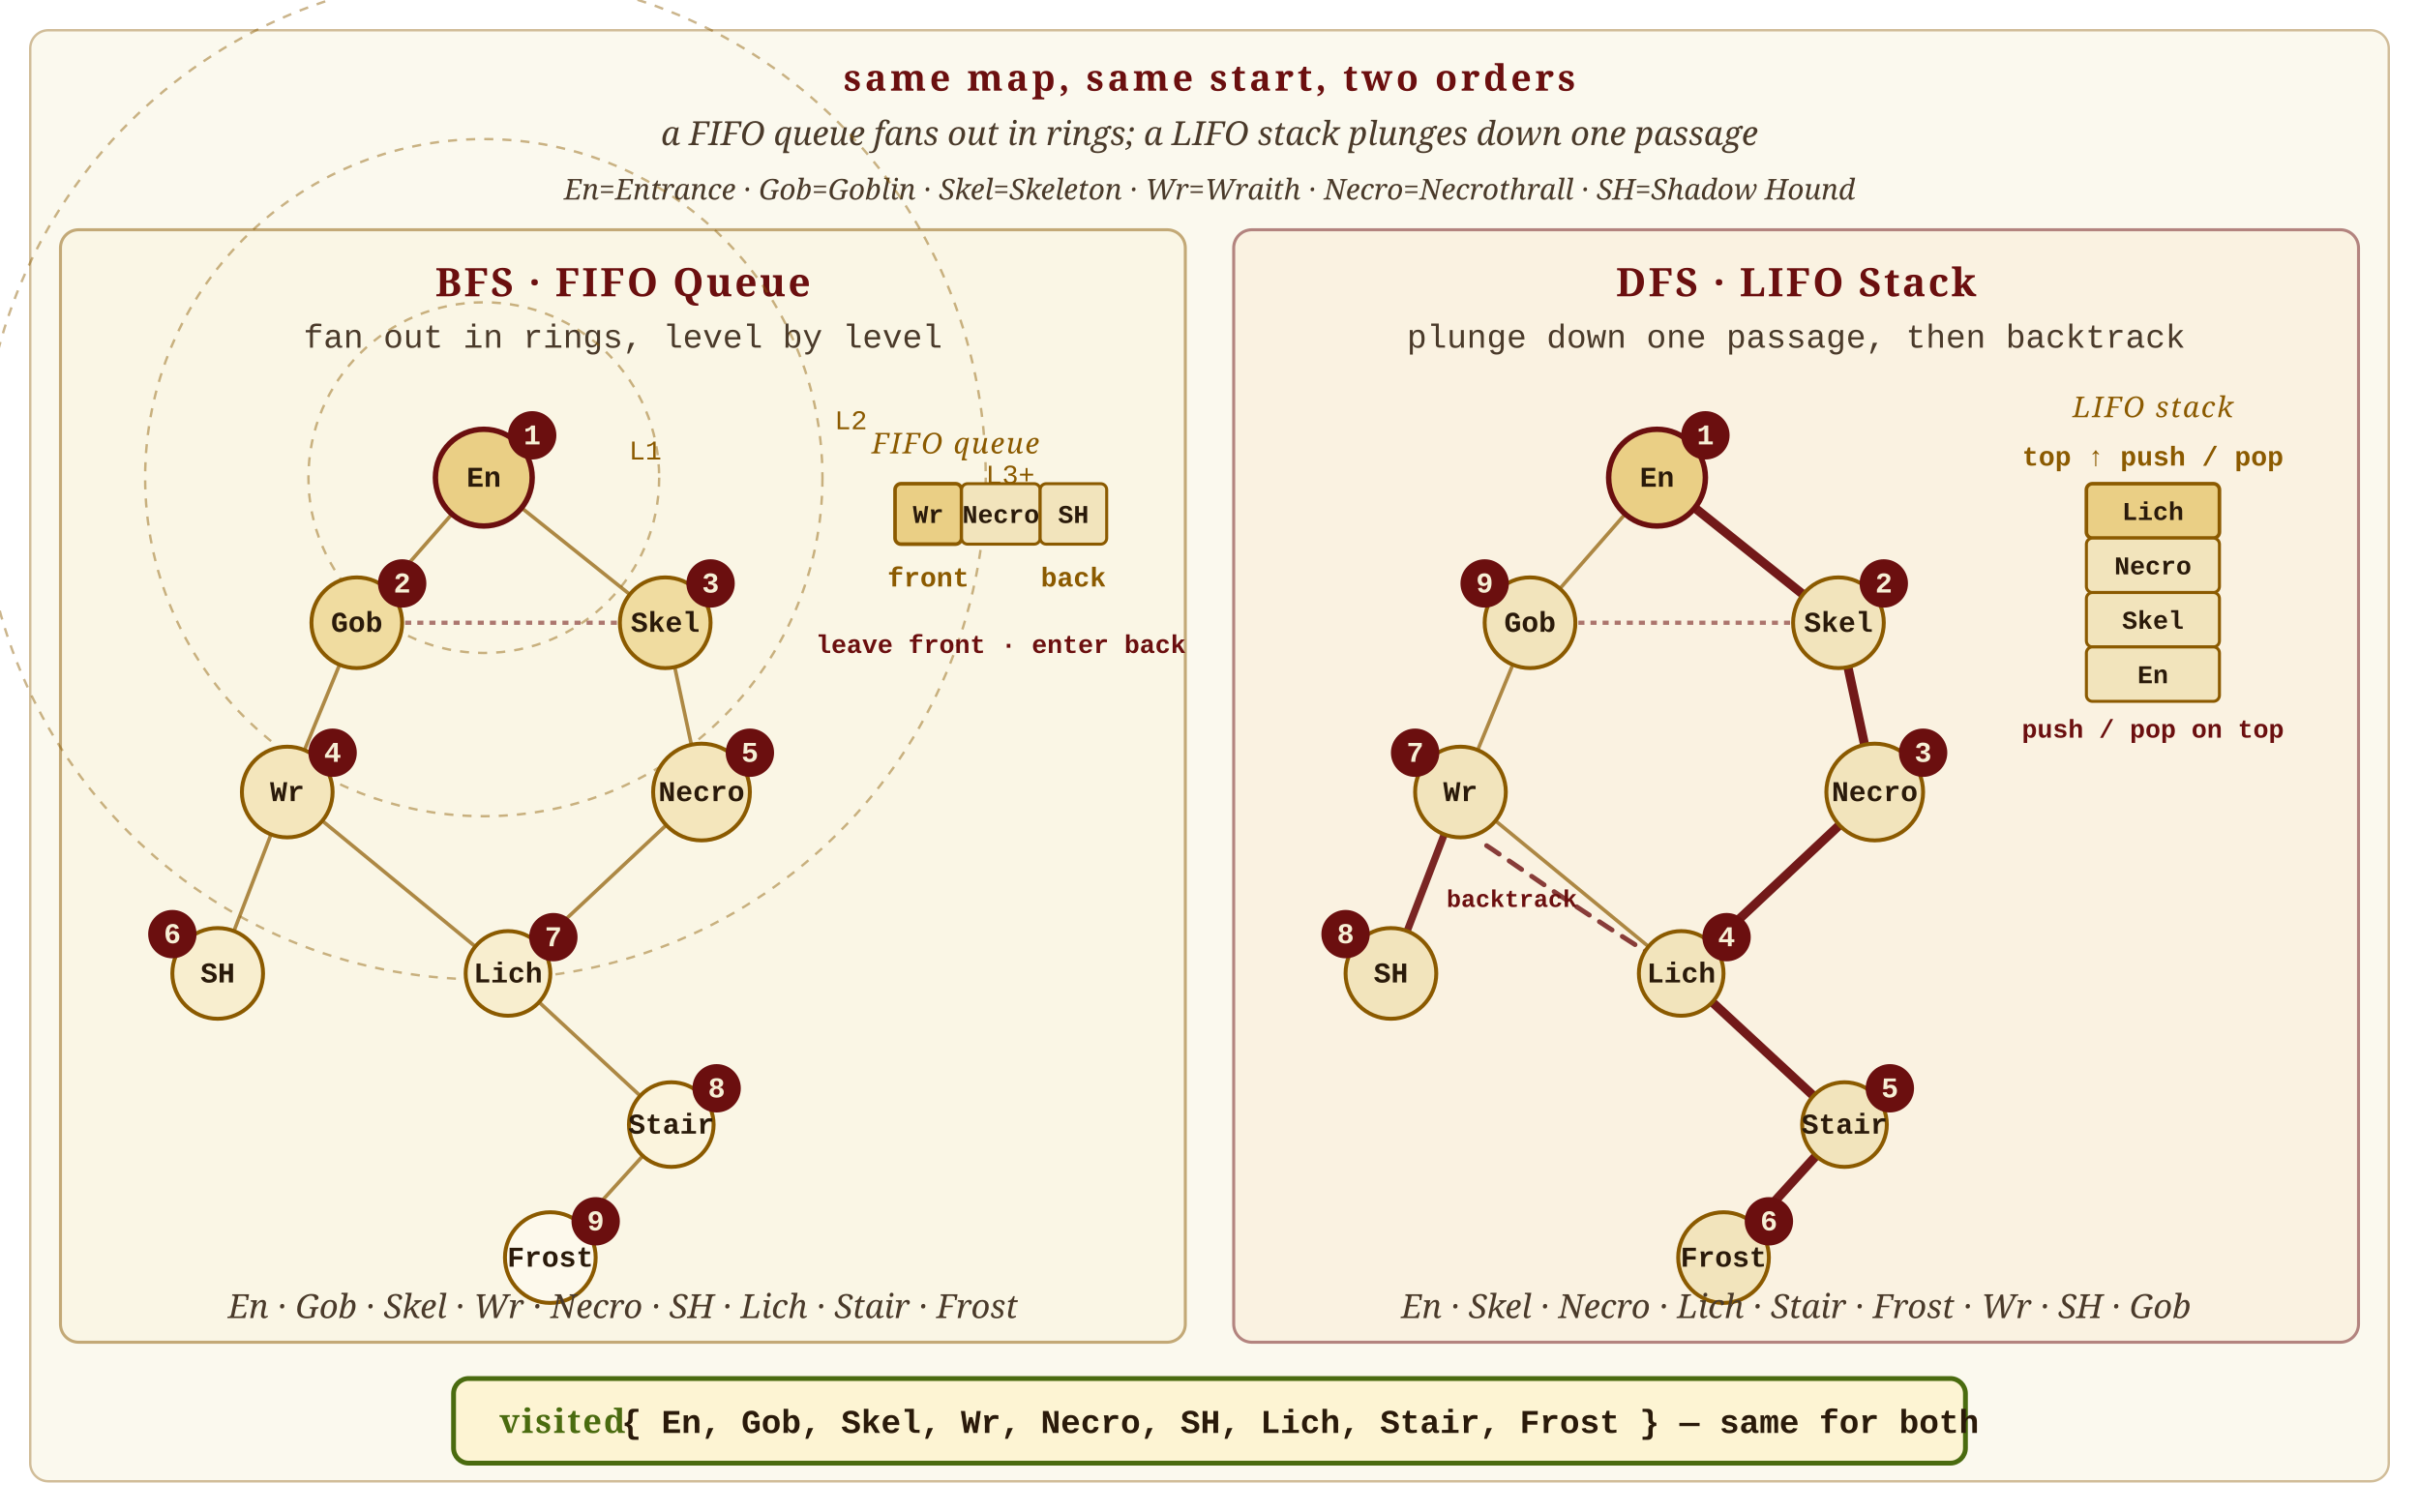
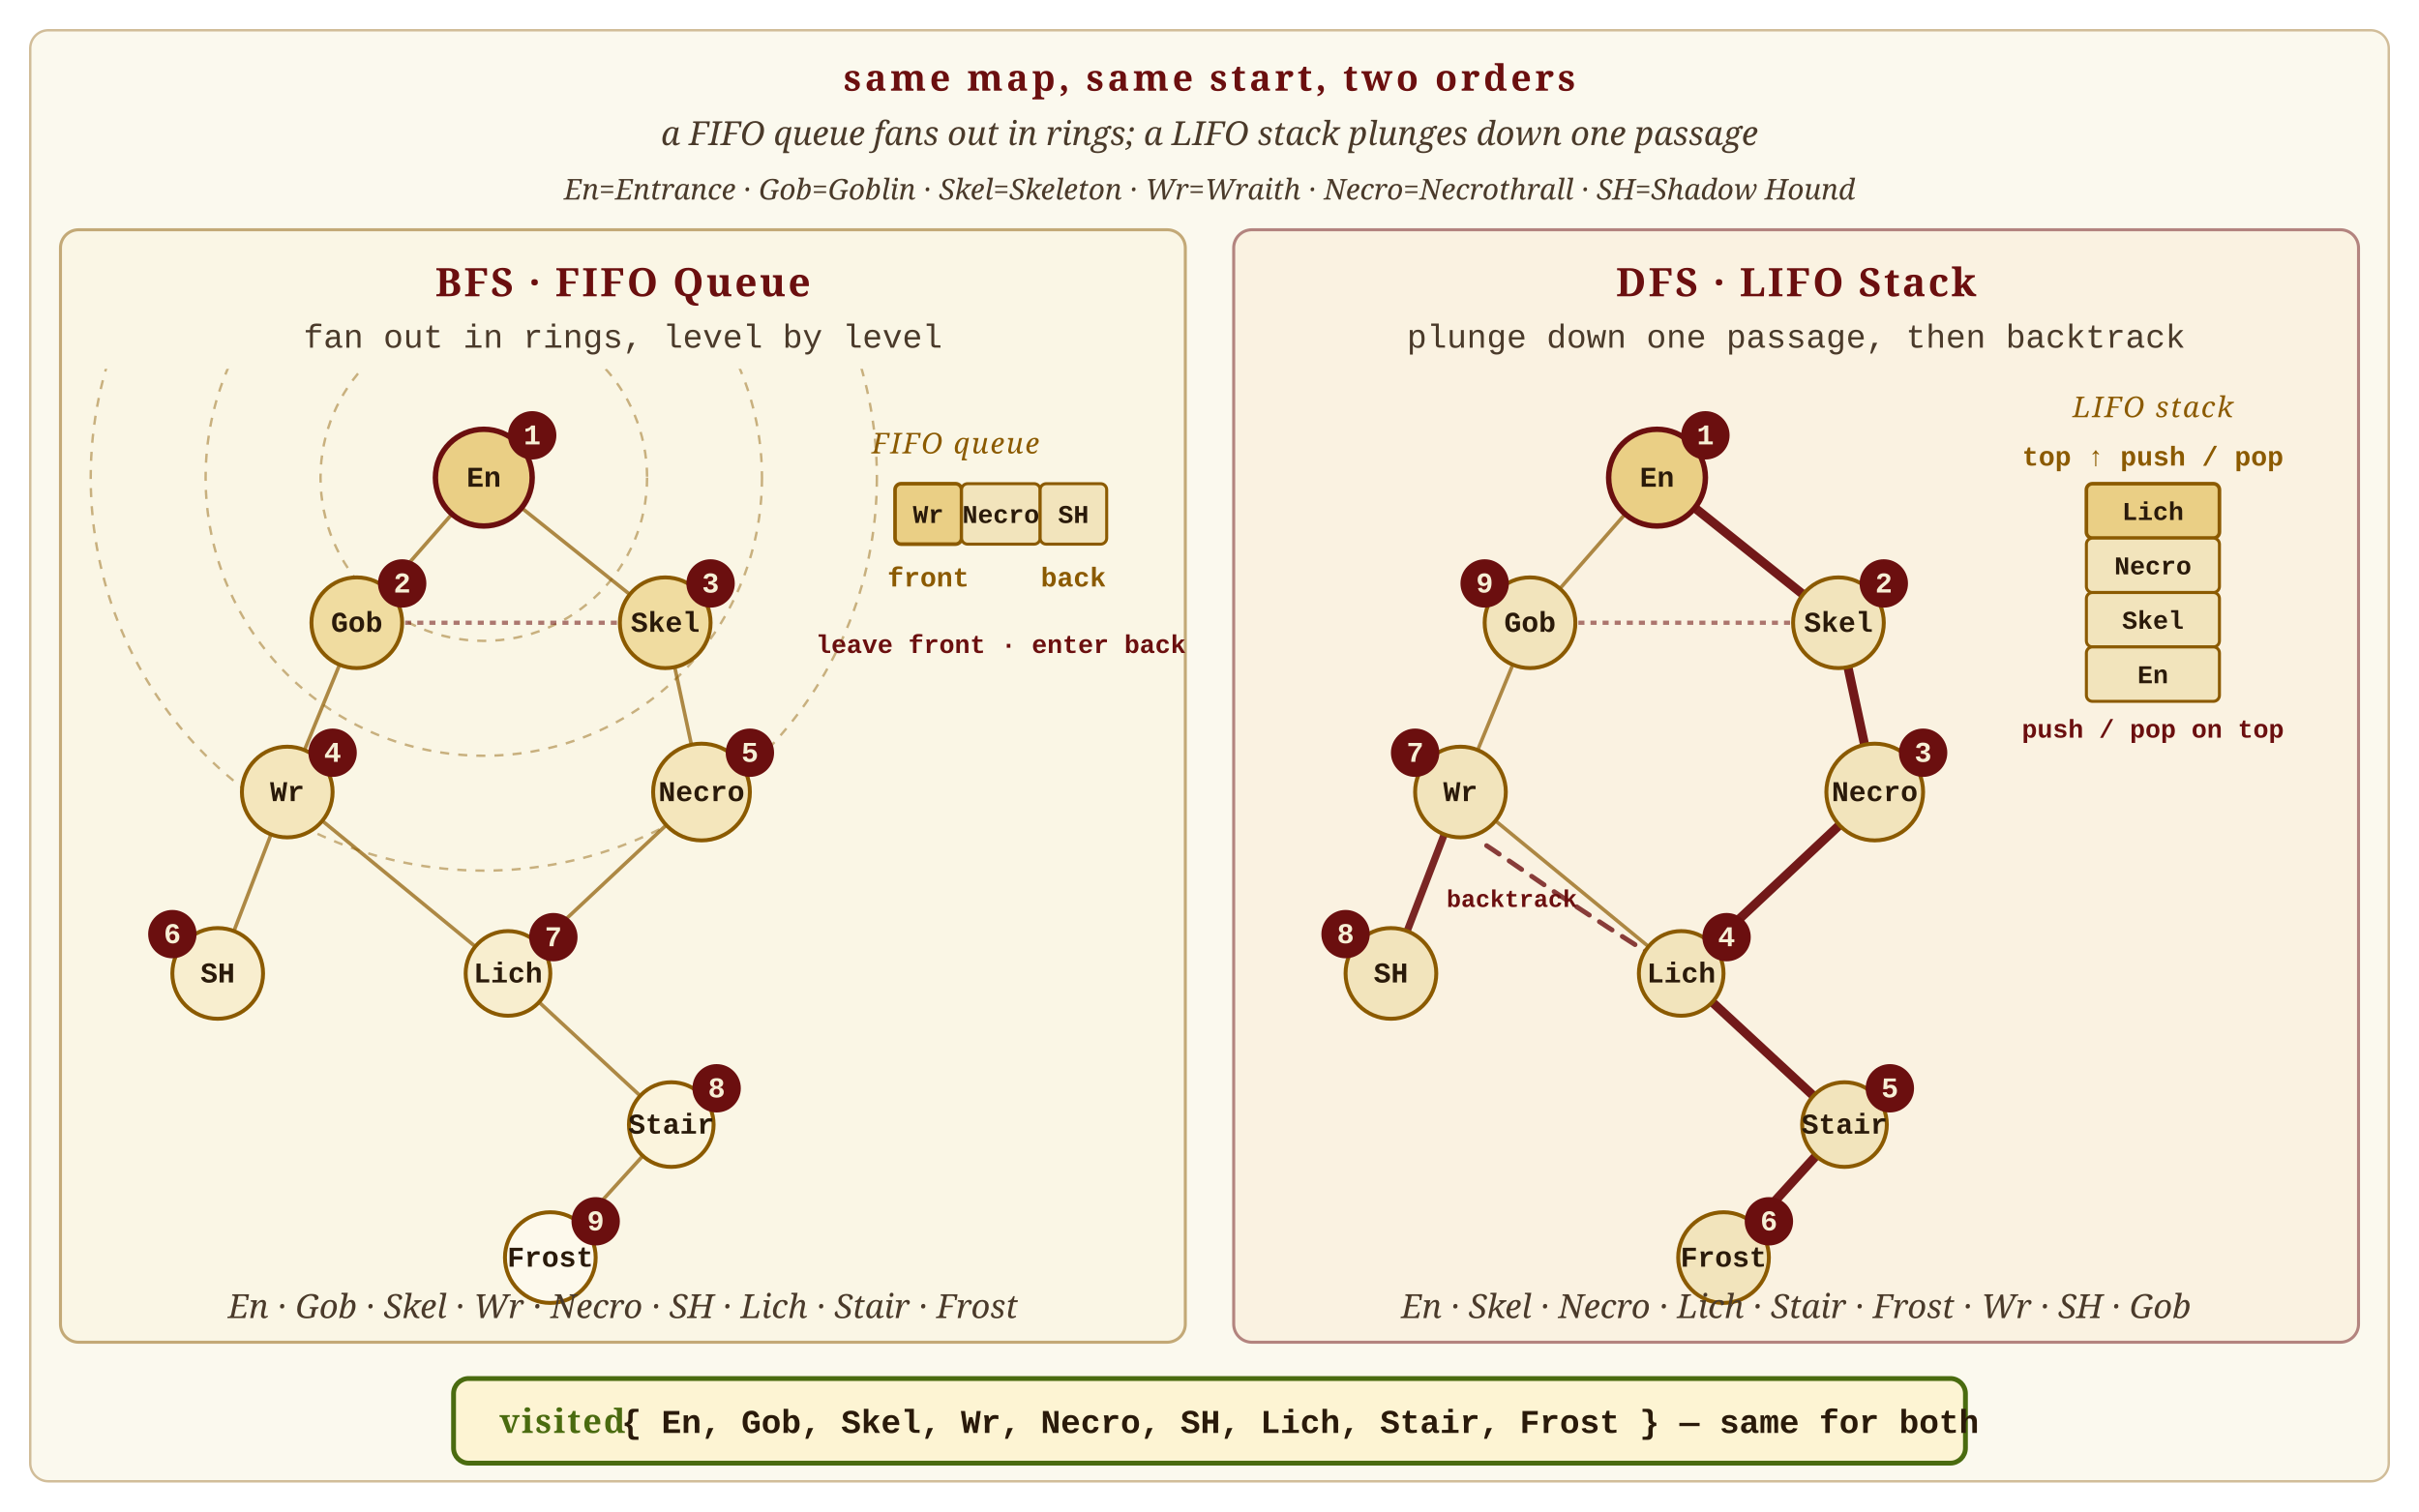
<svg xmlns="http://www.w3.org/2000/svg" viewBox="0 0 800 500" role="img" aria-labelledby="bd-title bd-desc">
  <style>
    .panel       { fill: #f6efd5; stroke: #8b5a00; stroke-width: 0.8; opacity: 0.4; }
    .col-bg-left { fill: #faf3dc; stroke: #8b5a00; stroke-width: 1.0; opacity: 0.5; }
    .col-bg-right{ fill: #faecd4; stroke: #6b0f0f; stroke-width: 1.0; opacity: 0.5; }
    .ring        { fill: none; stroke: #8b5a00; stroke-width: 0.8; stroke-dasharray: 3 3; opacity: 0.45; }
    .node        { fill: #f2e4bc; stroke: #8b5a00; stroke-width: 1.3; }
    .node-root   { fill: #eacf85; stroke: #6b0f0f; stroke-width: 1.8; }
    .lvl0        { fill: #eacf85; stroke: #6b0f0f; stroke-width: 1.8; }
    .lvl1        { fill: #f0dca0; stroke: #8b5a00; stroke-width: 1.3; }
    .lvl2        { fill: #f4e6bc; stroke: #8b5a00; stroke-width: 1.3; }
    .lvl3        { fill: #f8eecf; stroke: #8b5a00; stroke-width: 1.3; }
    .lvl4        { fill: #fbf4dd; stroke: #8b5a00; stroke-width: 1.3; }
    .lvl5        { fill: #fdf9ec; stroke: #8b5a00; stroke-width: 1.3; }
    .edge        { stroke: #8b5a00; stroke-width: 1.2; fill: none; opacity: 0.7; }
    .edge-cycle  { stroke: #6b0f0f; stroke-width: 1.4; fill: none; opacity: 0.55; stroke-dasharray: 2 2; }
    .edge-plunge { stroke: #6b0f0f; stroke-width: 3.0; fill: none; opacity: 0.95; stroke-linecap: round; }
    .edge-back   { stroke: #6b0f0f; stroke-width: 1.6; fill: none; opacity: 0.8; stroke-dasharray: 5 4; stroke-linecap: round; }
    .edge-branch { stroke: #6b0f0f; stroke-width: 2.4; fill: none; opacity: 0.9; stroke-linecap: round; }
    .node-label  { font-family: Consolas, 'Courier New', monospace; font-size: 9.5px; fill: #2a1a0a; font-weight: 700; text-anchor: middle; }
    .badge       { fill: #6b0f0f; }
    .badge-text  { font-family: Consolas, 'Courier New', monospace; font-size: 9.5px; fill: #f6efd5; font-weight: 700; text-anchor: middle; }
    .panel-title { font-family: Georgia, serif; font-size: 12px; fill: #6b0f0f; font-weight: 700; text-anchor: middle; text-transform: uppercase; letter-spacing: 0.10em; }
    .subtitle    { font-family: Georgia, serif; font-size: 11px; fill: #4a3a2a; font-style: italic; text-anchor: middle; }
    .col-title   { font-family: Georgia, serif; font-size: 13px; fill: #6b0f0f; font-weight: 700; text-anchor: middle; letter-spacing: 0.06em; }
    .col-tag     { font-family: Consolas, 'Courier New', monospace; font-size: 11px; fill: #4a3a2a; text-anchor: middle; }
    .lvl-tag     { font-family: Consolas, 'Courier New', monospace; font-size: 9px; fill: #8b5a00; text-anchor: end; }
    .strip-title { font-family: Georgia, serif; font-size: 9.5px; fill: #8b5a00; font-style: italic; text-transform: uppercase; letter-spacing: 0.06em; text-anchor: middle; }
    .cell        { fill: #f2e4bc; stroke: #8b5a00; stroke-width: 1.0; }
    .cell-head   { fill: #eacf85; stroke: #8b5a00; stroke-width: 1.2; }
    .cell-label  { font-family: Consolas, 'Courier New', monospace; font-size: 8.5px; fill: #2a1a0a; font-weight: 700; text-anchor: middle; }
    .op-small    { font-family: Consolas, 'Courier New', monospace; font-size: 9.5px; fill: #6b0f0f; font-weight: 700; text-anchor: middle; }
    .ptr-text    { font-family: Consolas, 'Courier New', monospace; font-size: 9px; fill: #8b5a00; font-weight: 700; text-anchor: middle; }
    .order       { font-family: Consolas, 'Courier New', monospace; font-size: 10px; fill: #2a1a0a; font-weight: 700; text-anchor: middle; }
    .col-caption { font-family: Georgia, serif; font-size: 11px; fill: #4a3a2a; font-style: italic; text-anchor: middle; }
    .vset-box    { fill: #fdf4d3; stroke: #4a6b0f; stroke-width: 1.6; }
    .vset-title  { font-family: Georgia, serif; font-size: 11px; fill: #4a6b0f; font-weight: 700; text-anchor: middle; text-transform: uppercase; letter-spacing: 0.06em; }
    .vset-code   { font-family: Consolas, 'Courier New', monospace; font-size: 11px; fill: #2a1a0a; font-weight: 700; text-anchor: middle; }
    .note-strong { font-family: Georgia, serif; font-size: 11.5px; fill: #6b0f0f; font-weight: 700; text-anchor: middle; }
  </style>
+   <defs>
+     <clipPath id="bfs-left-clip">
+       <rect x="22" y="122" width="368" height="320" rx="6" />
+     </clipPath>
+   </defs>
  <rect class="panel" x="10" y="10" width="780" height="480" rx="6" />
  <text class="panel-title" x="400" y="30">same map, same start, two orders</text>
  <text class="subtitle" x="400" y="48">a FIFO queue fans out in rings; a LIFO stack plunges down one passage</text>
  <text class="col-caption" x="400" y="66" style="font-size:9.5px">En=Entrance · Gob=Goblin · Skel=Skeleton · Wr=Wraith · Necro=Necrothrall · SH=Shadow Hound</text>
  <rect class="col-bg-left" x="20" y="76" width="372" height="368" rx="6" />
  <text class="col-title" x="206" y="98">BFS · FIFO Queue</text>
  <text class="col-tag" x="206" y="115">fan out in rings, level by level</text>
-   <circle class="ring" cx="160" cy="158" r="58" />
-   <circle class="ring" cx="160" cy="158" r="112" />
-   <circle class="ring" cx="160" cy="158" r="166" />
-   <text class="lvl-tag" x="208" y="152" style="text-anchor:start">L1</text>
-   <text class="lvl-tag" x="276" y="142" style="text-anchor:start">L2</text>
-   <text class="lvl-tag" x="326" y="160" style="text-anchor:start">L3+</text>
+   <g clip-path="url(#bfs-left-clip)">
+     <circle class="ring" cx="160" cy="158" r="54" />
+     <circle class="ring" cx="160" cy="158" r="92" />
+     <circle class="ring" cx="160" cy="158" r="130" />
+   </g>
  <line class="edge" x1="160" y1="158" x2="118" y2="206" />
  <line class="edge" x1="160" y1="158" x2="220" y2="206" />
  <line class="edge-cycle" x1="118" y1="206" x2="220" y2="206" />
  <line class="edge" x1="118" y1="206" x2="95" y2="262" />
  <line class="edge" x1="220" y1="206" x2="232" y2="262" />
  <line class="edge" x1="95" y1="262" x2="72" y2="322" />
  <line class="edge" x1="95" y1="262" x2="168" y2="322" />
  <line class="edge" x1="232" y1="262" x2="168" y2="322" />
  <line class="edge" x1="168" y1="322" x2="222" y2="372" />
  <line class="edge" x1="222" y1="372" x2="182" y2="416" />
  <circle class="lvl0" cx="160" cy="158" r="16" />
  <text class="node-label" x="160" y="161">En</text>
  <circle class="badge" cx="176" cy="144" r="8" />
  <text class="badge-text" x="176" y="147">1</text>
  <circle class="lvl1" cx="118" cy="206" r="15" />
  <text class="node-label" x="118" y="209">Gob</text>
  <circle class="badge" cx="133" cy="193" r="8" />
  <text class="badge-text" x="133" y="196">2</text>
  <circle class="lvl1" cx="220" cy="206" r="15" />
  <text class="node-label" x="220" y="209">Skel</text>
  <circle class="badge" cx="235" cy="193" r="8" />
  <text class="badge-text" x="235" y="196">3</text>
  <circle class="lvl2" cx="95" cy="262" r="15" />
  <text class="node-label" x="95" y="265">Wr</text>
  <circle class="badge" cx="110" cy="249" r="8" />
  <text class="badge-text" x="110" y="252">4</text>
  <circle class="lvl2" cx="232" cy="262" r="16" />
  <text class="node-label" x="232" y="265">Necro</text>
  <circle class="badge" cx="248" cy="249" r="8" />
  <text class="badge-text" x="248" y="252">5</text>
  <circle class="lvl3" cx="72" cy="322" r="15" />
  <text class="node-label" x="72" y="325">SH</text>
  <circle class="badge" cx="57" cy="309" r="8" />
  <text class="badge-text" x="57" y="312">6</text>
  <circle class="lvl3" cx="168" cy="322" r="14" />
  <text class="node-label" x="168" y="325">Lich</text>
  <circle class="badge" cx="183" cy="310" r="8" />
  <text class="badge-text" x="183" y="313">7</text>
  <circle class="lvl4" cx="222" cy="372" r="14" />
  <text class="node-label" x="222" y="375">Stair</text>
  <circle class="badge" cx="237" cy="360" r="8" />
  <text class="badge-text" x="237" y="363">8</text>
  <circle class="lvl5" cx="182" cy="416" r="15" />
  <text class="node-label" x="182" y="419">Frost</text>
  <circle class="badge" cx="197" cy="404" r="8" />
  <text class="badge-text" x="197" y="407">9</text>
  <text class="strip-title" x="316" y="150">FIFO queue</text>
  <rect class="cell-head" x="296" y="160" width="22" height="20" rx="2" />
  <text class="cell-label" x="307" y="173">Wr</text>
  <rect class="cell" x="318" y="160" width="26" height="20" rx="2" />
  <text class="cell-label" x="331" y="173">Necro</text>
  <rect class="cell" x="344" y="160" width="22" height="20" rx="2" />
  <text class="cell-label" x="355" y="173">SH</text>
  <text class="ptr-text" x="307" y="194">front</text>
  <text class="ptr-text" x="355" y="194">back</text>
  <text class="op-small" x="331" y="216" style="font-size:8.5px">leave front · enter back</text>
  <text class="order" x="206" y="416" style="opacity:0">x</text>
  <text class="col-caption" x="206" y="436">En · Gob · Skel · Wr · Necro · SH · Lich · Stair · Frost</text>
  <rect class="col-bg-right" x="408" y="76" width="372" height="368" rx="6" />
  <text class="col-title" x="594" y="98">DFS · LIFO Stack</text>
  <text class="col-tag" x="594" y="115">plunge down one passage, then backtrack</text>
  <line class="edge" x1="548" y1="158" x2="506" y2="206" />
  <line class="edge-cycle" x1="506" y1="206" x2="608" y2="206" />
  <line class="edge" x1="506" y1="206" x2="483" y2="262" />
  <line class="edge" x1="483" y1="262" x2="556" y2="322" />
  <path class="edge-plunge" d="M548,158 L608,206 L620,262 L556,322 L610,372 L570,416" />
  <line class="edge-branch" x1="483" y1="262" x2="460" y2="322" />
  <path class="edge-back" d="M556,322 C520,300 500,285 489,278" />
  <circle class="node-root" cx="548" cy="158" r="16" />
  <text class="node-label" x="548" y="161">En</text>
  <circle class="badge" cx="564" cy="144" r="8" />
  <text class="badge-text" x="564" y="147">1</text>
  <circle class="node" cx="506" cy="206" r="15" />
  <text class="node-label" x="506" y="209">Gob</text>
  <circle class="badge" cx="491" cy="193" r="8" />
  <text class="badge-text" x="491" y="196">9</text>
  <circle class="node" cx="608" cy="206" r="15" />
  <text class="node-label" x="608" y="209">Skel</text>
  <circle class="badge" cx="623" cy="193" r="8" />
  <text class="badge-text" x="623" y="196">2</text>
  <circle class="node" cx="483" cy="262" r="15" />
  <text class="node-label" x="483" y="265">Wr</text>
  <circle class="badge" cx="468" cy="249" r="8" />
  <text class="badge-text" x="468" y="252">7</text>
  <circle class="node" cx="620" cy="262" r="16" />
  <text class="node-label" x="620" y="265">Necro</text>
  <circle class="badge" cx="636" cy="249" r="8" />
  <text class="badge-text" x="636" y="252">3</text>
  <circle class="node" cx="460" cy="322" r="15" />
  <text class="node-label" x="460" y="325">SH</text>
  <circle class="badge" cx="445" cy="309" r="8" />
  <text class="badge-text" x="445" y="312">8</text>
  <circle class="node" cx="556" cy="322" r="14" />
  <text class="node-label" x="556" y="325">Lich</text>
  <circle class="badge" cx="571" cy="310" r="8" />
  <text class="badge-text" x="571" y="313">4</text>
  <circle class="node" cx="610" cy="372" r="14" />
  <text class="node-label" x="610" y="375">Stair</text>
  <circle class="badge" cx="625" cy="360" r="8" />
  <text class="badge-text" x="625" y="363">5</text>
  <circle class="node" cx="570" cy="416" r="15" />
  <text class="node-label" x="570" y="419">Frost</text>
  <circle class="badge" cx="585" cy="404" r="8" />
  <text class="badge-text" x="585" y="407">6</text>
  <text class="op-small" x="500" y="300" style="font-size:8px;fill:#6b0f0f">backtrack</text>
  <text class="strip-title" x="712" y="138">LIFO stack</text>
  <text class="ptr-text" x="712" y="154">top ↑ push / pop</text>
  <rect class="cell-head" x="690" y="160" width="44" height="18" rx="2" />
  <text class="cell-label" x="712" y="172">Lich</text>
  <rect class="cell" x="690" y="178" width="44" height="18" rx="2" />
  <text class="cell-label" x="712" y="190">Necro</text>
  <rect class="cell" x="690" y="196" width="44" height="18" rx="2" />
  <text class="cell-label" x="712" y="208">Skel</text>
  <rect class="cell" x="690" y="214" width="44" height="18" rx="2" />
  <text class="cell-label" x="712" y="226">En</text>
  <text class="op-small" x="712" y="244" style="font-size:8.5px">push / pop on top</text>
  <text class="col-caption" x="594" y="436">En · Skel · Necro · Lich · Stair · Frost · Wr · SH · Gob</text>
  <rect class="vset-box" x="150" y="456" width="500" height="28" rx="5" />
  <text class="vset-title" x="186" y="474">visited</text>
  <text class="vset-code" x="430" y="474">{ En, Gob, Skel, Wr, Necro, SH, Lich, Stair, Frost }  — same for both</text>
</svg>
